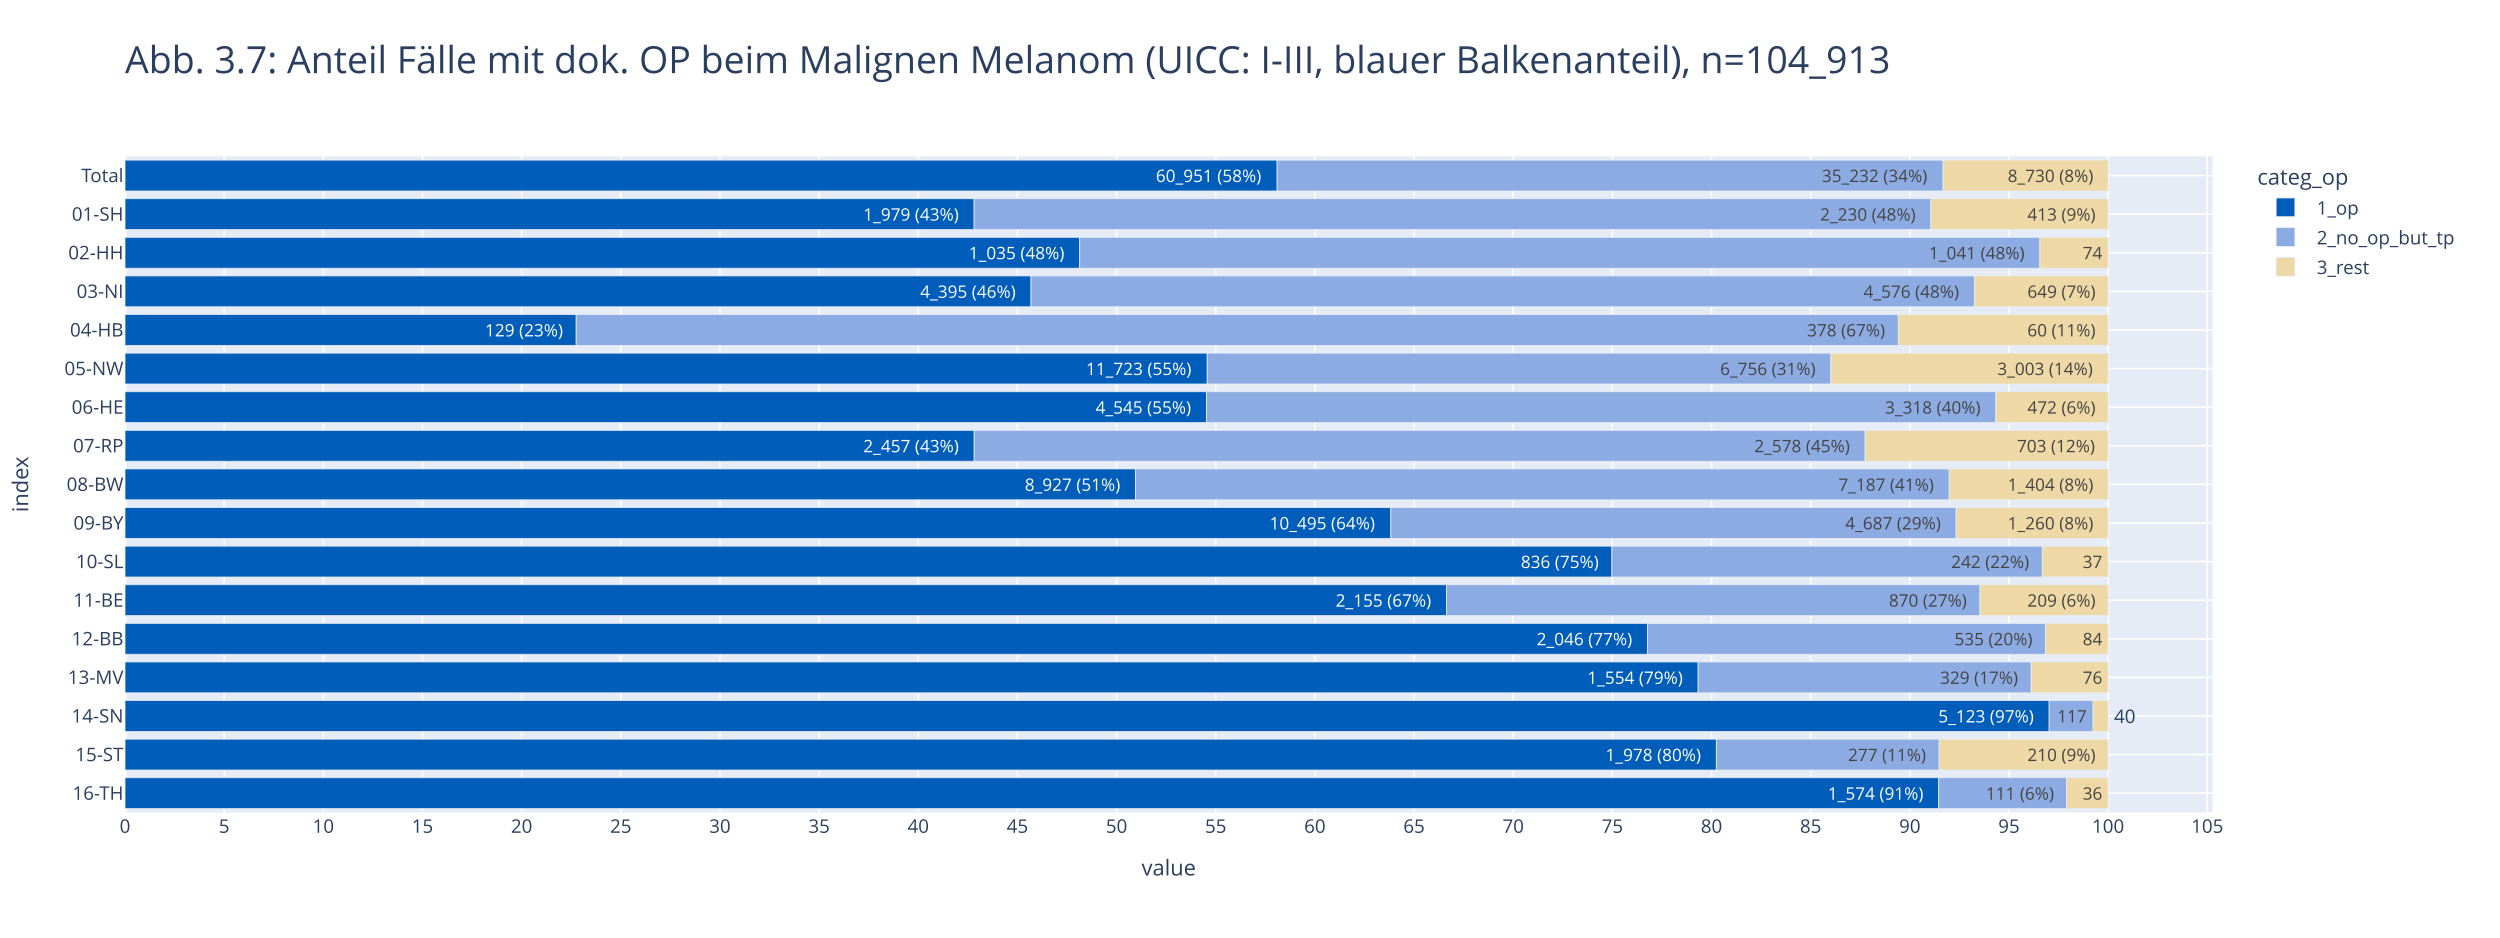
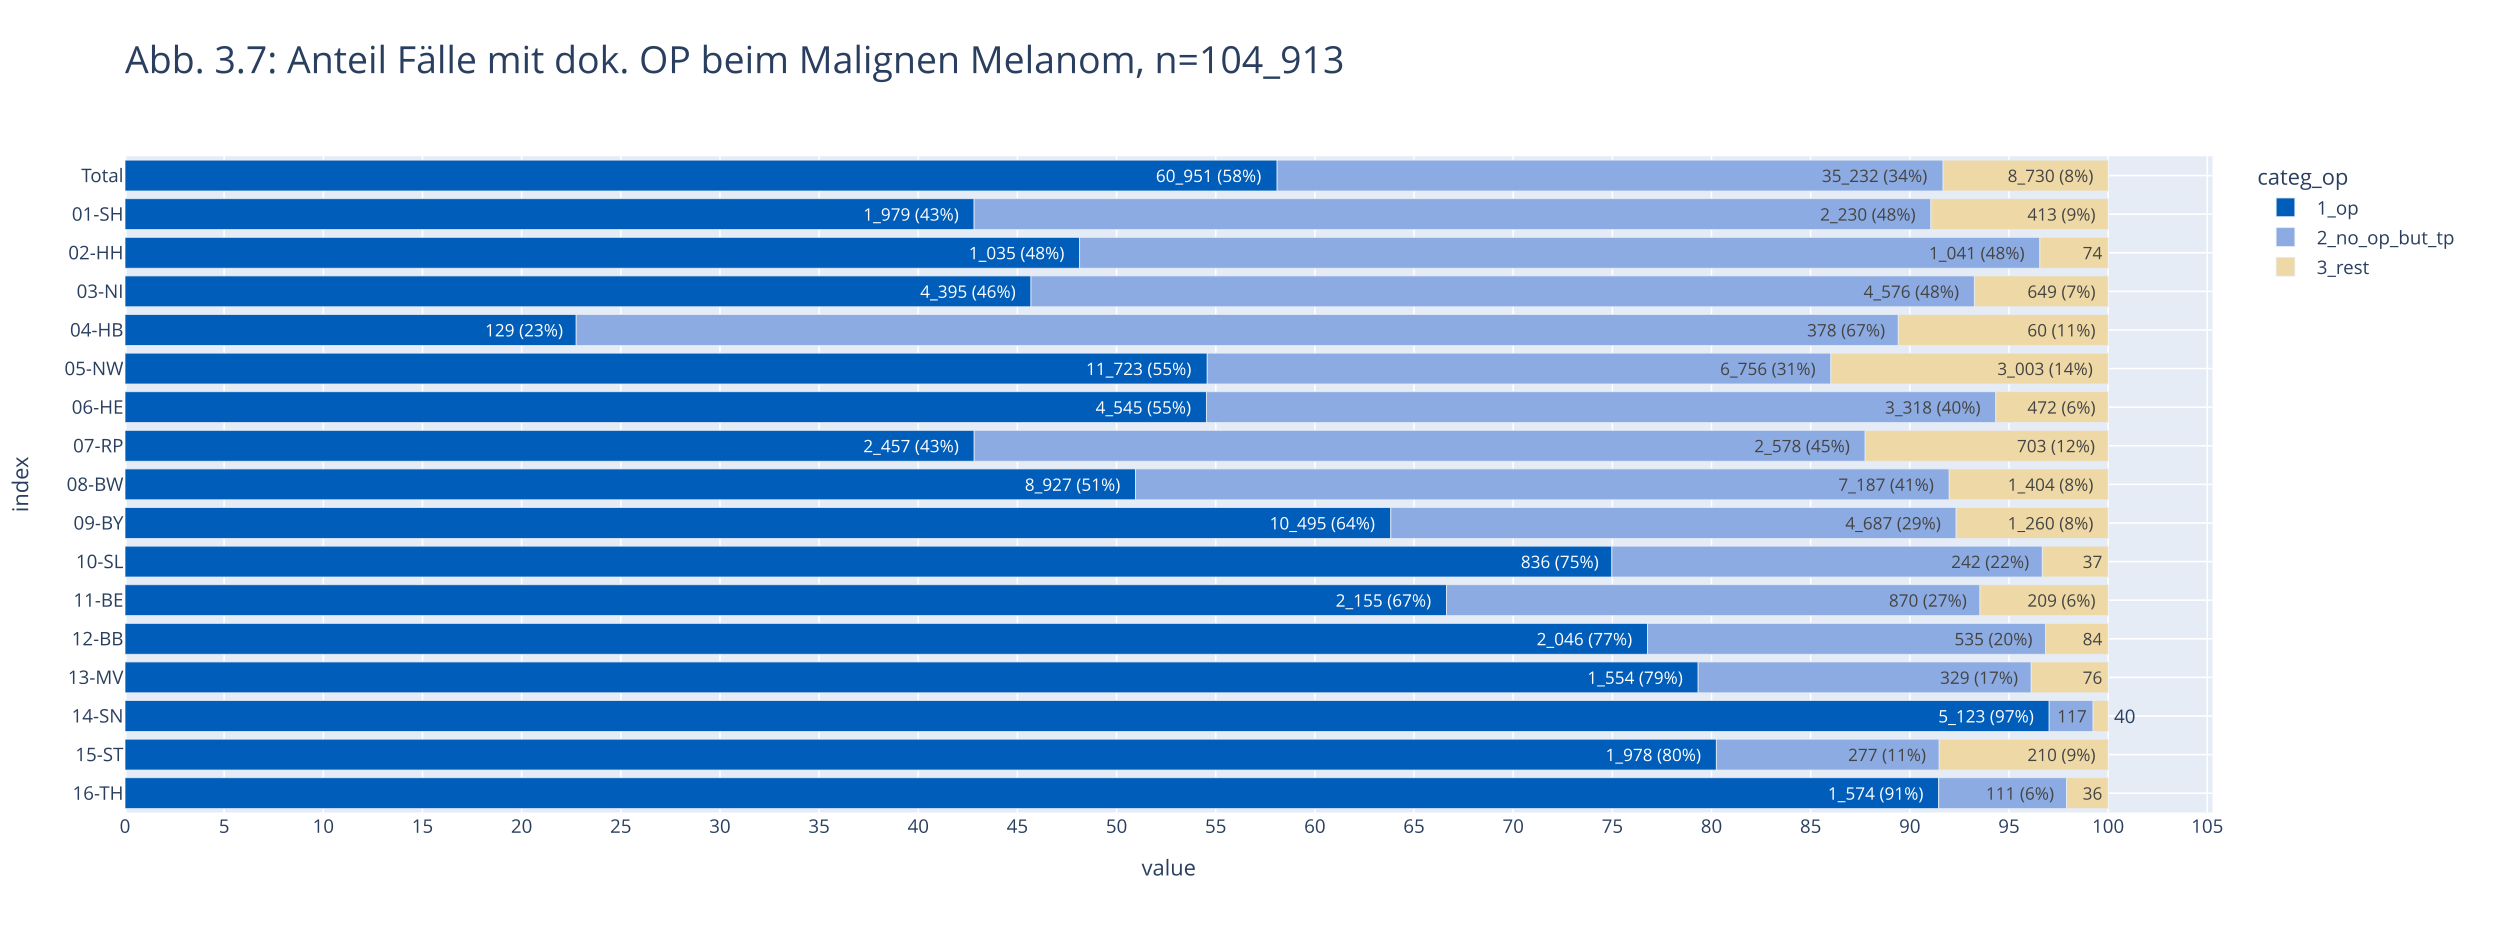
<svg xmlns="http://www.w3.org/2000/svg" class="main-svg" width="1600" height="600" style="" viewBox="0 0 1600 600">
  <rect x="0" y="0" width="1600" height="600" style="fill: rgb(255, 255, 255); fill-opacity: 1;" />
-   <defs id="defs-d71b7e">
+   <defs id="defs-9a032e">
    <g class="clips">
-       <clipPath id="clipd71b7exyplot" class="plotclip">
+       <clipPath id="clip9a032exyplot" class="plotclip">
        <rect width="1336" height="420" />
      </clipPath>
-       <clipPath class="axesclip" id="clipd71b7ex">
+       <clipPath class="axesclip" id="clip9a032ex">
        <rect x="80" y="0" width="1336" height="600" />
      </clipPath>
-       <clipPath class="axesclip" id="clipd71b7ey">
+       <clipPath class="axesclip" id="clip9a032ey">
        <rect x="0" y="100" width="1600" height="420" />
      </clipPath>
-       <clipPath class="axesclip" id="clipd71b7exy">
+       <clipPath class="axesclip" id="clip9a032exy">
        <rect x="80" y="100" width="1336" height="420" />
      </clipPath>
    </g>
    <g class="gradients" />
    <g class="patterns" />
  </defs>
  <g class="bglayer">
    <rect class="bg" x="80" y="100" width="1336" height="420" style="fill: rgb(229, 236, 246); fill-opacity: 1; stroke-width: 0;" />
  </g>
  <g class="layer-below">
    <g class="imagelayer" />
    <g class="shapelayer" />
  </g>
  <g class="cartesianlayer">
    <g class="subplot xy">
      <g class="layer-subplot">
        <g class="shapelayer" />
        <g class="imagelayer" />
      </g>
      <g class="minor-gridlayer">
        <g class="x" />
        <g class="y" />
      </g>
      <g class="gridlayer">
        <g class="x">
          <path class="xgrid crisp" transform="translate(143.46,0)" d="M0,100v420" style="stroke: rgb(255, 255, 255); stroke-opacity: 1; stroke-width: 1px;" />
          <path class="xgrid crisp" transform="translate(206.92,0)" d="M0,100v420" style="stroke: rgb(255, 255, 255); stroke-opacity: 1; stroke-width: 1px;" />
          <path class="xgrid crisp" transform="translate(270.38,0)" d="M0,100v420" style="stroke: rgb(255, 255, 255); stroke-opacity: 1; stroke-width: 1px;" />
          <path class="xgrid crisp" transform="translate(333.84,0)" d="M0,100v420" style="stroke: rgb(255, 255, 255); stroke-opacity: 1; stroke-width: 1px;" />
          <path class="xgrid crisp" transform="translate(397.3,0)" d="M0,100v420" style="stroke: rgb(255, 255, 255); stroke-opacity: 1; stroke-width: 1px;" />
          <path class="xgrid crisp" transform="translate(460.76,0)" d="M0,100v420" style="stroke: rgb(255, 255, 255); stroke-opacity: 1; stroke-width: 1px;" />
          <path class="xgrid crisp" transform="translate(524.22,0)" d="M0,100v420" style="stroke: rgb(255, 255, 255); stroke-opacity: 1; stroke-width: 1px;" />
          <path class="xgrid crisp" transform="translate(587.68,0)" d="M0,100v420" style="stroke: rgb(255, 255, 255); stroke-opacity: 1; stroke-width: 1px;" />
          <path class="xgrid crisp" transform="translate(651.14,0)" d="M0,100v420" style="stroke: rgb(255, 255, 255); stroke-opacity: 1; stroke-width: 1px;" />
          <path class="xgrid crisp" transform="translate(714.6,0)" d="M0,100v420" style="stroke: rgb(255, 255, 255); stroke-opacity: 1; stroke-width: 1px;" />
          <path class="xgrid crisp" transform="translate(778.06,0)" d="M0,100v420" style="stroke: rgb(255, 255, 255); stroke-opacity: 1; stroke-width: 1px;" />
          <path class="xgrid crisp" transform="translate(841.52,0)" d="M0,100v420" style="stroke: rgb(255, 255, 255); stroke-opacity: 1; stroke-width: 1px;" />
          <path class="xgrid crisp" transform="translate(904.98,0)" d="M0,100v420" style="stroke: rgb(255, 255, 255); stroke-opacity: 1; stroke-width: 1px;" />
          <path class="xgrid crisp" transform="translate(968.44,0)" d="M0,100v420" style="stroke: rgb(255, 255, 255); stroke-opacity: 1; stroke-width: 1px;" />
          <path class="xgrid crisp" transform="translate(1031.9,0)" d="M0,100v420" style="stroke: rgb(255, 255, 255); stroke-opacity: 1; stroke-width: 1px;" />
          <path class="xgrid crisp" transform="translate(1095.36,0)" d="M0,100v420" style="stroke: rgb(255, 255, 255); stroke-opacity: 1; stroke-width: 1px;" />
          <path class="xgrid crisp" transform="translate(1158.82,0)" d="M0,100v420" style="stroke: rgb(255, 255, 255); stroke-opacity: 1; stroke-width: 1px;" />
          <path class="xgrid crisp" transform="translate(1222.28,0)" d="M0,100v420" style="stroke: rgb(255, 255, 255); stroke-opacity: 1; stroke-width: 1px;" />
          <path class="xgrid crisp" transform="translate(1285.74,0)" d="M0,100v420" style="stroke: rgb(255, 255, 255); stroke-opacity: 1; stroke-width: 1px;" />
          <path class="xgrid crisp" transform="translate(1349.2,0)" d="M0,100v420" style="stroke: rgb(255, 255, 255); stroke-opacity: 1; stroke-width: 1px;" />
          <path class="xgrid crisp" transform="translate(1412.66,0)" d="M0,100v420" style="stroke: rgb(255, 255, 255); stroke-opacity: 1; stroke-width: 1px;" />
        </g>
        <g class="y">
          <path class="ygrid crisp" transform="translate(0,507.65)" d="M80,0h1336" style="stroke: rgb(255, 255, 255); stroke-opacity: 1; stroke-width: 1px;" />
          <path class="ygrid crisp" transform="translate(0,482.94)" d="M80,0h1336" style="stroke: rgb(255, 255, 255); stroke-opacity: 1; stroke-width: 1px;" />
          <path class="ygrid crisp" transform="translate(0,458.24)" d="M80,0h1336" style="stroke: rgb(255, 255, 255); stroke-opacity: 1; stroke-width: 1px;" />
          <path class="ygrid crisp" transform="translate(0,433.53)" d="M80,0h1336" style="stroke: rgb(255, 255, 255); stroke-opacity: 1; stroke-width: 1px;" />
          <path class="ygrid crisp" transform="translate(0,408.82)" d="M80,0h1336" style="stroke: rgb(255, 255, 255); stroke-opacity: 1; stroke-width: 1px;" />
          <path class="ygrid crisp" transform="translate(0,384.12)" d="M80,0h1336" style="stroke: rgb(255, 255, 255); stroke-opacity: 1; stroke-width: 1px;" />
          <path class="ygrid crisp" transform="translate(0,359.41)" d="M80,0h1336" style="stroke: rgb(255, 255, 255); stroke-opacity: 1; stroke-width: 1px;" />
          <path class="ygrid crisp" transform="translate(0,334.71)" d="M80,0h1336" style="stroke: rgb(255, 255, 255); stroke-opacity: 1; stroke-width: 1px;" />
          <path class="ygrid crisp" transform="translate(0,310)" d="M80,0h1336" style="stroke: rgb(255, 255, 255); stroke-opacity: 1; stroke-width: 1px;" />
          <path class="ygrid crisp" transform="translate(0,285.29)" d="M80,0h1336" style="stroke: rgb(255, 255, 255); stroke-opacity: 1; stroke-width: 1px;" />
          <path class="ygrid crisp" transform="translate(0,260.59)" d="M80,0h1336" style="stroke: rgb(255, 255, 255); stroke-opacity: 1; stroke-width: 1px;" />
          <path class="ygrid crisp" transform="translate(0,235.88)" d="M80,0h1336" style="stroke: rgb(255, 255, 255); stroke-opacity: 1; stroke-width: 1px;" />
          <path class="ygrid crisp" transform="translate(0,211.18)" d="M80,0h1336" style="stroke: rgb(255, 255, 255); stroke-opacity: 1; stroke-width: 1px;" />
          <path class="ygrid crisp" transform="translate(0,186.47)" d="M80,0h1336" style="stroke: rgb(255, 255, 255); stroke-opacity: 1; stroke-width: 1px;" />
          <path class="ygrid crisp" transform="translate(0,161.76)" d="M80,0h1336" style="stroke: rgb(255, 255, 255); stroke-opacity: 1; stroke-width: 1px;" />
          <path class="ygrid crisp" transform="translate(0,137.06)" d="M80,0h1336" style="stroke: rgb(255, 255, 255); stroke-opacity: 1; stroke-width: 1px;" />
          <path class="ygrid crisp" transform="translate(0,112.35)" d="M80,0h1336" style="stroke: rgb(255, 255, 255); stroke-opacity: 1; stroke-width: 1px;" />
        </g>
      </g>
      <g class="zerolinelayer">
        <path class="xzl zl crisp" transform="translate(80,0)" d="M0,100v420" style="stroke: rgb(255, 255, 255); stroke-opacity: 1; stroke-width: 2px;" />
      </g>
      <g class="layer-between">
        <g class="shapelayer" />
        <g class="imagelayer" />
      </g>
      <path class="xlines-below" />
      <path class="ylines-below" />
      <g class="overlines-below" />
      <g class="xaxislayer-below" />
      <g class="yaxislayer-below" />
      <g class="overaxes-below" />
      <g class="overplot">
-         <g class="xy" transform="translate(80,100)" clip-path="url(#clipd71b7exyplot)">
+         <g class="xy" transform="translate(80,100)" clip-path="url(#clip9a032exyplot)">
          <g class="barlayer mlayer">
            <g class="trace bars" style="opacity: 1;">
              <g class="points">
                <g class="point">
                  <path d="M0,22.24V2.47H737.36V22.24Z" style="vector-effect: none; opacity: 1; stroke-width: 0.5px; fill: rgb(0, 93, 185); fill-opacity: 1; stroke: rgb(229, 236, 246); stroke-opacity: 1;" />
                  <text class="bartext bartext-inside" text-anchor="middle" data-notex="1" x="0" y="0" style="font-family: 'Open Sans', verdana, arial, sans-serif; font-size: 12px; fill: rgb(255, 255, 255); fill-opacity: 1; white-space: pre;" transform="translate(693.4803,16.486)scale(0.918)">60_951 (58%)</text>
                </g>
                <g class="point">
                  <path d="M0,46.94V27.18H543.43V46.94Z" style="vector-effect: none; opacity: 1; stroke-width: 0.5px; fill: rgb(0, 93, 185); fill-opacity: 1; stroke: rgb(229, 236, 246); stroke-opacity: 1;" />
                  <text class="bartext bartext-inside" text-anchor="middle" data-notex="1" x="0" y="0" style="font-family: 'Open Sans', verdana, arial, sans-serif; font-size: 12px; fill: rgb(255, 255, 255); fill-opacity: 1; white-space: pre;" transform="translate(503.0773,41.188)scale(0.9173333)">1_979 (43%)</text>
                </g>
                <g class="point">
                  <path d="M0,71.65V51.88H610.99V71.65Z" style="vector-effect: none; opacity: 1; stroke-width: 0.5px; fill: rgb(0, 93, 185); fill-opacity: 1; stroke: rgb(229, 236, 246); stroke-opacity: 1;" />
                  <text class="bartext bartext-inside" text-anchor="middle" data-notex="1" x="0" y="0" style="font-family: 'Open Sans', verdana, arial, sans-serif; font-size: 12px; fill: rgb(255, 255, 255); fill-opacity: 1; white-space: pre;" transform="translate(570.6102,65.896)scale(0.918)">1_035 (48%)</text>
                </g>
                <g class="point">
                  <path d="M0,96.35V76.59H579.85V96.35Z" style="vector-effect: none; opacity: 1; stroke-width: 0.5px; fill: rgb(0, 93, 185); fill-opacity: 1; stroke: rgb(229, 236, 246); stroke-opacity: 1;" />
                  <text class="bartext bartext-inside" text-anchor="middle" data-notex="1" x="0" y="0" style="font-family: 'Open Sans', verdana, arial, sans-serif; font-size: 12px; fill: rgb(255, 255, 255); fill-opacity: 1; white-space: pre;" transform="translate(539.4973,90.598)scale(0.9173333)">4_395 (46%)</text>
                </g>
                <g class="point">
                  <path d="M0,121.06V101.29H288.76V121.06Z" style="vector-effect: none; opacity: 1; stroke-width: 0.5px; fill: rgb(0, 93, 185); fill-opacity: 1; stroke: rgb(229, 236, 246); stroke-opacity: 1;" />
                  <text class="bartext bartext-inside" text-anchor="middle" data-notex="1" x="0" y="0" style="font-family: 'Open Sans', verdana, arial, sans-serif; font-size: 12px; fill: rgb(255, 255, 255); fill-opacity: 1; white-space: pre;" transform="translate(255.3799,115.306)scale(0.918)">129 (23%)</text>
                </g>
                <g class="point">
                  <path d="M0,145.76V126H692.62V145.76Z" style="vector-effect: none; opacity: 1; stroke-width: 0.5px; fill: rgb(0, 93, 185); fill-opacity: 1; stroke: rgb(229, 236, 246); stroke-opacity: 1;" />
                  <text class="bartext bartext-inside" text-anchor="middle" data-notex="1" x="0" y="0" style="font-family: 'Open Sans', verdana, arial, sans-serif; font-size: 12px; fill: rgb(255, 255, 255); fill-opacity: 1; white-space: pre;" transform="translate(648.77,140.008)scale(0.9173333)">11_723 (55%)</text>
                </g>
                <g class="point">
                  <path d="M0,170.47V150.71H692.08V170.47Z" style="vector-effect: none; opacity: 1; stroke-width: 0.5px; fill: rgb(0, 93, 185); fill-opacity: 1; stroke: rgb(229, 236, 246); stroke-opacity: 1;" />
                  <text class="bartext bartext-inside" text-anchor="middle" data-notex="1" x="0" y="0" style="font-family: 'Open Sans', verdana, arial, sans-serif; font-size: 12px; fill: rgb(255, 255, 255); fill-opacity: 1; white-space: pre;" transform="translate(651.7273,164.718)scale(0.9173333)">4_545 (55%)</text>
                </g>
                <g class="point">
                  <path d="M0,195.18V175.41H543.47V195.18Z" style="vector-effect: none; opacity: 1; stroke-width: 0.5px; fill: rgb(0, 93, 185); fill-opacity: 1; stroke: rgb(229, 236, 246); stroke-opacity: 1;" />
                  <text class="bartext bartext-inside" text-anchor="middle" data-notex="1" x="0" y="0" style="font-family: 'Open Sans', verdana, arial, sans-serif; font-size: 12px; fill: rgb(255, 255, 255); fill-opacity: 1; white-space: pre;" transform="translate(503.0902,189.426)scale(0.918)">2_457 (43%)</text>
                </g>
                <g class="point">
                  <path d="M0,219.88V200.12H646.77V219.88Z" style="vector-effect: none; opacity: 1; stroke-width: 0.5px; fill: rgb(0, 93, 185); fill-opacity: 1; stroke: rgb(229, 236, 246); stroke-opacity: 1;" />
                  <text class="bartext bartext-inside" text-anchor="middle" data-notex="1" x="0" y="0" style="font-family: 'Open Sans', verdana, arial, sans-serif; font-size: 12px; fill: rgb(255, 255, 255); fill-opacity: 1; white-space: pre;" transform="translate(606.4173,214.128)scale(0.9173333)">8_927 (51%)</text>
                </g>
                <g class="point">
                  <path d="M0,244.59V224.82H810.14V244.59Z" style="vector-effect: none; opacity: 1; stroke-width: 0.5px; fill: rgb(0, 93, 185); fill-opacity: 1; stroke: rgb(229, 236, 246); stroke-opacity: 1;" />
                  <text class="bartext bartext-inside" text-anchor="middle" data-notex="1" x="0" y="0" style="font-family: 'Open Sans', verdana, arial, sans-serif; font-size: 12px; fill: rgb(255, 255, 255); fill-opacity: 1; white-space: pre;" transform="translate(766.2603,238.836)scale(0.918)">10_495 (64%)</text>
                </g>
                <g class="point">
                  <path d="M0,269.29V249.53H951.62V269.29Z" style="vector-effect: none; opacity: 1; stroke-width: 0.5px; fill: rgb(0, 93, 185); fill-opacity: 1; stroke: rgb(229, 236, 246); stroke-opacity: 1;" />
                  <text class="bartext bartext-inside" text-anchor="middle" data-notex="1" x="0" y="0" style="font-family: 'Open Sans', verdana, arial, sans-serif; font-size: 12px; fill: rgb(255, 255, 255); fill-opacity: 1; white-space: pre;" transform="translate(918.262,263.538)scale(0.9173333)">836 (75%)</text>
                </g>
                <g class="point">
                  <path d="M0,294V274.24H845.74V294Z" style="vector-effect: none; opacity: 1; stroke-width: 0.5px; fill: rgb(0, 93, 185); fill-opacity: 1; stroke: rgb(229, 236, 246); stroke-opacity: 1;" />
                  <text class="bartext bartext-inside" text-anchor="middle" data-notex="1" x="0" y="0" style="font-family: 'Open Sans', verdana, arial, sans-serif; font-size: 12px; fill: rgb(255, 255, 255); fill-opacity: 1; white-space: pre;" transform="translate(805.3873,288.248)scale(0.9173333)">2_155 (67%)</text>
                </g>
                <g class="point">
                  <path d="M0,318.71V298.94H974.4V318.71Z" style="vector-effect: none; opacity: 1; stroke-width: 0.5px; fill: rgb(0, 93, 185); fill-opacity: 1; stroke: rgb(229, 236, 246); stroke-opacity: 1;" />
                  <text class="bartext bartext-inside" text-anchor="middle" data-notex="1" x="0" y="0" style="font-family: 'Open Sans', verdana, arial, sans-serif; font-size: 12px; fill: rgb(255, 255, 255); fill-opacity: 1; white-space: pre;" transform="translate(934.0202,312.956)scale(0.918)">2_046 (77%)</text>
                </g>
                <g class="point">
                  <path d="M0,343.41V323.65H1006.81V343.41Z" style="vector-effect: none; opacity: 1; stroke-width: 0.5px; fill: rgb(0, 93, 185); fill-opacity: 1; stroke: rgb(229, 236, 246); stroke-opacity: 1;" />
                  <text class="bartext bartext-inside" text-anchor="middle" data-notex="1" x="0" y="0" style="font-family: 'Open Sans', verdana, arial, sans-serif; font-size: 12px; fill: rgb(255, 255, 255); fill-opacity: 1; white-space: pre;" transform="translate(966.4573,337.658)scale(0.9173333)">1_554 (79%)</text>
                </g>
                <g class="point">
                  <path d="M0,368.12V348.35H1231.46V368.12Z" style="vector-effect: none; opacity: 1; stroke-width: 0.5px; fill: rgb(0, 93, 185); fill-opacity: 1; stroke: rgb(229, 236, 246); stroke-opacity: 1;" />
                  <text class="bartext bartext-inside" text-anchor="middle" data-notex="1" x="0" y="0" style="font-family: 'Open Sans', verdana, arial, sans-serif; font-size: 12px; fill: rgb(255, 255, 255); fill-opacity: 1; white-space: pre;" transform="translate(1191.08,362.366)scale(0.918)">5_123 (97%)</text>
                </g>
                <g class="point">
                  <path d="M0,392.82V373.06H1018.45V392.82Z" style="vector-effect: none; opacity: 1; stroke-width: 0.5px; fill: rgb(0, 93, 185); fill-opacity: 1; stroke: rgb(229, 236, 246); stroke-opacity: 1;" />
                  <text class="bartext bartext-inside" text-anchor="middle" data-notex="1" x="0" y="0" style="font-family: 'Open Sans', verdana, arial, sans-serif; font-size: 12px; fill: rgb(255, 255, 255); fill-opacity: 1; white-space: pre;" transform="translate(978.0973,387.068)scale(0.9173333)">1_978 (80%)</text>
                </g>
                <g class="point">
                  <path d="M0,417.53V397.76H1160.79V417.53Z" style="vector-effect: none; opacity: 1; stroke-width: 0.5px; fill: rgb(0, 93, 185); fill-opacity: 1; stroke: rgb(229, 236, 246); stroke-opacity: 1;" />
                  <text class="bartext bartext-inside" text-anchor="middle" data-notex="1" x="0" y="0" style="font-family: 'Open Sans', verdana, arial, sans-serif; font-size: 12px; fill: rgb(255, 255, 255); fill-opacity: 1; white-space: pre;" transform="translate(1120.41,411.776)scale(0.918)">1_574 (91%)</text>
                </g>
              </g>
            </g>
            <g class="trace bars" style="opacity: 1;">
              <g class="points">
                <g class="point">
                  <path d="M737.36,22.24V2.47H1163.59V22.24Z" style="vector-effect: none; opacity: 1; stroke-width: 0.5px; fill: rgb(140, 171, 226); fill-opacity: 1; stroke: rgb(229, 236, 246); stroke-opacity: 1;" />
                  <text class="bartext bartext-inside" text-anchor="middle" data-notex="1" x="0" y="0" style="font-family: 'Open Sans', verdana, arial, sans-serif; font-size: 12px; fill: rgb(68, 68, 68); fill-opacity: 1; white-space: pre;" transform="translate(1119.71,16.486)scale(0.918)">35_232 (34%)</text>
                </g>
                <g class="point">
                  <path d="M543.43,46.94V27.18H1155.79V46.94Z" style="vector-effect: none; opacity: 1; stroke-width: 0.5px; fill: rgb(140, 171, 226); fill-opacity: 1; stroke: rgb(229, 236, 246); stroke-opacity: 1;" />
                  <text class="bartext bartext-inside" text-anchor="middle" data-notex="1" x="0" y="0" style="font-family: 'Open Sans', verdana, arial, sans-serif; font-size: 12px; fill: rgb(68, 68, 68); fill-opacity: 1; white-space: pre;" transform="translate(1115.437,41.188)scale(0.9173333)">2_230 (48%)</text>
                </g>
                <g class="point">
                  <path d="M610.99,71.65V51.88H1225.52V71.65Z" style="vector-effect: none; opacity: 1; stroke-width: 0.5px; fill: rgb(140, 171, 226); fill-opacity: 1; stroke: rgb(229, 236, 246); stroke-opacity: 1;" />
                  <text class="bartext bartext-inside" text-anchor="middle" data-notex="1" x="0" y="0" style="font-family: 'Open Sans', verdana, arial, sans-serif; font-size: 12px; fill: rgb(68, 68, 68); fill-opacity: 1; white-space: pre;" transform="translate(1185.14,65.896)scale(0.918)">1_041 (48%)</text>
                </g>
                <g class="point">
                  <path d="M579.85,96.35V76.59H1183.58V96.35Z" style="vector-effect: none; opacity: 1; stroke-width: 0.5px; fill: rgb(140, 171, 226); fill-opacity: 1; stroke: rgb(229, 236, 246); stroke-opacity: 1;" />
                  <text class="bartext bartext-inside" text-anchor="middle" data-notex="1" x="0" y="0" style="font-family: 'Open Sans', verdana, arial, sans-serif; font-size: 12px; fill: rgb(68, 68, 68); fill-opacity: 1; white-space: pre;" transform="translate(1143.227,90.598)scale(0.9173333)">4_576 (48%)</text>
                </g>
                <g class="point">
                  <path d="M288.76,121.06V101.29H1134.89V121.06Z" style="vector-effect: none; opacity: 1; stroke-width: 0.5px; fill: rgb(140, 171, 226); fill-opacity: 1; stroke: rgb(229, 236, 246); stroke-opacity: 1;" />
                  <text class="bartext bartext-inside" text-anchor="middle" data-notex="1" x="0" y="0" style="font-family: 'Open Sans', verdana, arial, sans-serif; font-size: 12px; fill: rgb(68, 68, 68); fill-opacity: 1; white-space: pre;" transform="translate(1101.51,115.306)scale(0.918)">378 (67%)</text>
                </g>
                <g class="point">
                  <path d="M692.62,145.76V126H1091.78V145.76Z" style="vector-effect: none; opacity: 1; stroke-width: 0.5px; fill: rgb(140, 171, 226); fill-opacity: 1; stroke: rgb(229, 236, 246); stroke-opacity: 1;" />
                  <text class="bartext bartext-inside" text-anchor="middle" data-notex="1" x="0" y="0" style="font-family: 'Open Sans', verdana, arial, sans-serif; font-size: 12px; fill: rgb(68, 68, 68); fill-opacity: 1; white-space: pre;" transform="translate(1051.427,140.008)scale(0.9173333)">6_756 (31%)</text>
                </g>
                <g class="point">
                  <path d="M692.08,170.47V150.71H1197.33V170.47Z" style="vector-effect: none; opacity: 1; stroke-width: 0.5px; fill: rgb(140, 171, 226); fill-opacity: 1; stroke: rgb(229, 236, 246); stroke-opacity: 1;" />
                  <text class="bartext bartext-inside" text-anchor="middle" data-notex="1" x="0" y="0" style="font-family: 'Open Sans', verdana, arial, sans-serif; font-size: 12px; fill: rgb(68, 68, 68); fill-opacity: 1; white-space: pre;" transform="translate(1156.977,164.718)scale(0.9173333)">3_318 (40%)</text>
                </g>
                <g class="point">
                  <path d="M543.47,195.18V175.41H1113.7V195.18Z" style="vector-effect: none; opacity: 1; stroke-width: 0.5px; fill: rgb(140, 171, 226); fill-opacity: 1; stroke: rgb(229, 236, 246); stroke-opacity: 1;" />
                  <text class="bartext bartext-inside" text-anchor="middle" data-notex="1" x="0" y="0" style="font-family: 'Open Sans', verdana, arial, sans-serif; font-size: 12px; fill: rgb(68, 68, 68); fill-opacity: 1; white-space: pre;" transform="translate(1073.32,189.426)scale(0.918)">2_578 (45%)</text>
                </g>
                <g class="point">
                  <path d="M646.77,219.88V200.12H1167.48V219.88Z" style="vector-effect: none; opacity: 1; stroke-width: 0.5px; fill: rgb(140, 171, 226); fill-opacity: 1; stroke: rgb(229, 236, 246); stroke-opacity: 1;" />
                  <text class="bartext bartext-inside" text-anchor="middle" data-notex="1" x="0" y="0" style="font-family: 'Open Sans', verdana, arial, sans-serif; font-size: 12px; fill: rgb(68, 68, 68); fill-opacity: 1; white-space: pre;" transform="translate(1127.127,214.128)scale(0.9173333)">7_187 (41%)</text>
                </g>
                <g class="point">
                  <path d="M810.14,244.59V224.82H1171.94V244.59Z" style="vector-effect: none; opacity: 1; stroke-width: 0.5px; fill: rgb(140, 171, 226); fill-opacity: 1; stroke: rgb(229, 236, 246); stroke-opacity: 1;" />
                  <text class="bartext bartext-inside" text-anchor="middle" data-notex="1" x="0" y="0" style="font-family: 'Open Sans', verdana, arial, sans-serif; font-size: 12px; fill: rgb(68, 68, 68); fill-opacity: 1; white-space: pre;" transform="translate(1131.56,238.836)scale(0.918)">4_687 (29%)</text>
                </g>
                <g class="point">
                  <path d="M951.62,269.29V249.53H1227.08V269.29Z" style="vector-effect: none; opacity: 1; stroke-width: 0.5px; fill: rgb(140, 171, 226); fill-opacity: 1; stroke: rgb(229, 236, 246); stroke-opacity: 1;" />
                  <text class="bartext bartext-inside" text-anchor="middle" data-notex="1" x="0" y="0" style="font-family: 'Open Sans', verdana, arial, sans-serif; font-size: 12px; fill: rgb(68, 68, 68); fill-opacity: 1; white-space: pre;" transform="translate(1193.722,263.538)scale(0.9173333)">242 (22%)</text>
                </g>
                <g class="point">
                  <path d="M845.74,294V274.24H1187.18V294Z" style="vector-effect: none; opacity: 1; stroke-width: 0.5px; fill: rgb(140, 171, 226); fill-opacity: 1; stroke: rgb(229, 236, 246); stroke-opacity: 1;" />
                  <text class="bartext bartext-inside" text-anchor="middle" data-notex="1" x="0" y="0" style="font-family: 'Open Sans', verdana, arial, sans-serif; font-size: 12px; fill: rgb(68, 68, 68); fill-opacity: 1; white-space: pre;" transform="translate(1153.822,288.248)scale(0.9173333)">870 (27%)</text>
                </g>
                <g class="point">
                  <path d="M974.4,318.71V298.94H1229.2V318.71Z" style="vector-effect: none; opacity: 1; stroke-width: 0.5px; fill: rgb(140, 171, 226); fill-opacity: 1; stroke: rgb(229, 236, 246); stroke-opacity: 1;" />
                  <text class="bartext bartext-inside" text-anchor="middle" data-notex="1" x="0" y="0" style="font-family: 'Open Sans', verdana, arial, sans-serif; font-size: 12px; fill: rgb(68, 68, 68); fill-opacity: 1; white-space: pre;" transform="translate(1195.82,312.956)scale(0.918)">535 (20%)</text>
                </g>
                <g class="point">
                  <path d="M1006.81,343.41V323.65H1219.96V343.41Z" style="vector-effect: none; opacity: 1; stroke-width: 0.5px; fill: rgb(140, 171, 226); fill-opacity: 1; stroke: rgb(229, 236, 246); stroke-opacity: 1;" />
                  <text class="bartext bartext-inside" text-anchor="middle" data-notex="1" x="0" y="0" style="font-family: 'Open Sans', verdana, arial, sans-serif; font-size: 12px; fill: rgb(68, 68, 68); fill-opacity: 1; white-space: pre;" transform="translate(1186.602,337.658)scale(0.9173333)">329 (17%)</text>
                </g>
                <g class="point">
                  <path d="M1231.46,368.12V348.35H1259.58V368.12Z" style="vector-effect: none; opacity: 1; stroke-width: 0.5px; fill: rgb(140, 171, 226); fill-opacity: 1; stroke: rgb(229, 236, 246); stroke-opacity: 1;" />
                  <text class="bartext bartext-inside" text-anchor="middle" data-notex="1" x="0" y="0" style="font-family: 'Open Sans', verdana, arial, sans-serif; font-size: 12px; fill: rgb(68, 68, 68); fill-opacity: 1; white-space: pre;" transform="translate(1246.073,362.366)scale(0.918)">117</text>
                </g>
                <g class="point">
                  <path d="M1018.45,392.82V373.06H1161.07V392.82Z" style="vector-effect: none; opacity: 1; stroke-width: 0.5px; fill: rgb(140, 171, 226); fill-opacity: 1; stroke: rgb(229, 236, 246); stroke-opacity: 1;" />
                  <text class="bartext bartext-inside" text-anchor="middle" data-notex="1" x="0" y="0" style="font-family: 'Open Sans', verdana, arial, sans-serif; font-size: 12px; fill: rgb(68, 68, 68); fill-opacity: 1; white-space: pre;" transform="translate(1127.712,387.068)scale(0.9173333)">277 (11%)</text>
                </g>
                <g class="point">
                  <path d="M1160.79,417.53V397.76H1242.65V417.53Z" style="vector-effect: none; opacity: 1; stroke-width: 0.5px; fill: rgb(140, 171, 226); fill-opacity: 1; stroke: rgb(229, 236, 246); stroke-opacity: 1;" />
                  <text class="bartext bartext-inside" text-anchor="middle" data-notex="1" x="0" y="0" style="font-family: 'Open Sans', verdana, arial, sans-serif; font-size: 12px; fill: rgb(68, 68, 68); fill-opacity: 1; white-space: pre;" transform="translate(1212.777,411.776)scale(0.918)">111 (6%)</text>
                </g>
              </g>
            </g>
            <g class="trace bars" style="opacity: 1;">
              <g class="points">
                <g class="point">
                  <path d="M1163.59,22.24V2.47H1269.2V22.24Z" style="vector-effect: none; opacity: 1; stroke-width: 0.5px; fill: rgb(238, 216, 165); fill-opacity: 1; stroke: rgb(229, 236, 246); stroke-opacity: 1;" />
                  <text class="bartext bartext-inside" text-anchor="middle" data-notex="1" x="0" y="0" style="font-family: 'Open Sans', verdana, arial, sans-serif; font-size: 12px; fill: rgb(68, 68, 68); fill-opacity: 1; white-space: pre;" transform="translate(1232.32,16.486)scale(0.918)">8_730 (8%)</text>
                </g>
                <g class="point">
                  <path d="M1155.79,46.94V27.18H1269.2V46.94Z" style="vector-effect: none; opacity: 1; stroke-width: 0.5px; fill: rgb(238, 216, 165); fill-opacity: 1; stroke: rgb(229, 236, 246); stroke-opacity: 1;" />
                  <text class="bartext bartext-inside" text-anchor="middle" data-notex="1" x="0" y="0" style="font-family: 'Open Sans', verdana, arial, sans-serif; font-size: 12px; fill: rgb(68, 68, 68); fill-opacity: 1; white-space: pre;" transform="translate(1239.347,41.188)scale(0.9173333)">413 (9%)</text>
                </g>
                <g class="point">
                  <path d="M1225.52,71.65V51.88H1269.2V71.65Z" style="vector-effect: none; opacity: 1; stroke-width: 0.5px; fill: rgb(238, 216, 165); fill-opacity: 1; stroke: rgb(229, 236, 246); stroke-opacity: 1;" />
                  <text class="bartext bartext-inside" text-anchor="middle" data-notex="1" x="0" y="0" style="font-family: 'Open Sans', verdana, arial, sans-serif; font-size: 12px; fill: rgb(68, 68, 68); fill-opacity: 1; white-space: pre;" transform="translate(1259.193,65.896)scale(0.918)">74</text>
                </g>
                <g class="point">
                  <path d="M1183.58,96.35V76.59H1269.2V96.35Z" style="vector-effect: none; opacity: 1; stroke-width: 0.5px; fill: rgb(238, 216, 165); fill-opacity: 1; stroke: rgb(229, 236, 246); stroke-opacity: 1;" />
                  <text class="bartext bartext-inside" text-anchor="middle" data-notex="1" x="0" y="0" style="font-family: 'Open Sans', verdana, arial, sans-serif; font-size: 12px; fill: rgb(68, 68, 68); fill-opacity: 1; white-space: pre;" transform="translate(1239.347,90.598)scale(0.9173333)">649 (7%)</text>
                </g>
                <g class="point">
                  <path d="M1134.89,121.06V101.29H1269.2V121.06Z" style="vector-effect: none; opacity: 1; stroke-width: 0.5px; fill: rgb(238, 216, 165); fill-opacity: 1; stroke: rgb(229, 236, 246); stroke-opacity: 1;" />
                  <text class="bartext bartext-inside" text-anchor="middle" data-notex="1" x="0" y="0" style="font-family: 'Open Sans', verdana, arial, sans-serif; font-size: 12px; fill: rgb(68, 68, 68); fill-opacity: 1; white-space: pre;" transform="translate(1239.327,115.306)scale(0.918)">60 (11%)</text>
                </g>
                <g class="point">
                  <path d="M1091.78,145.76V126H1269.2V145.76Z" style="vector-effect: none; opacity: 1; stroke-width: 0.5px; fill: rgb(238, 216, 165); fill-opacity: 1; stroke: rgb(229, 236, 246); stroke-opacity: 1;" />
                  <text class="bartext bartext-inside" text-anchor="middle" data-notex="1" x="0" y="0" style="font-family: 'Open Sans', verdana, arial, sans-serif; font-size: 12px; fill: rgb(68, 68, 68); fill-opacity: 1; white-space: pre;" transform="translate(1228.847,140.008)scale(0.9173333)">3_003 (14%)</text>
                </g>
                <g class="point">
                  <path d="M1197.33,170.47V150.71H1269.2V170.47Z" style="vector-effect: none; opacity: 1; stroke-width: 0.5px; fill: rgb(238, 216, 165); fill-opacity: 1; stroke: rgb(229, 236, 246); stroke-opacity: 1;" />
                  <text class="bartext bartext-inside" text-anchor="middle" data-notex="1" x="0" y="0" style="font-family: 'Open Sans', verdana, arial, sans-serif; font-size: 12px; fill: rgb(68, 68, 68); fill-opacity: 1; white-space: pre;" transform="translate(1239.347,164.718)scale(0.9173333)">472 (6%)</text>
                </g>
                <g class="point">
                  <path d="M1113.7,195.18V175.41H1269.2V195.18Z" style="vector-effect: none; opacity: 1; stroke-width: 0.5px; fill: rgb(238, 216, 165); fill-opacity: 1; stroke: rgb(229, 236, 246); stroke-opacity: 1;" />
                  <text class="bartext bartext-inside" text-anchor="middle" data-notex="1" x="0" y="0" style="font-family: 'Open Sans', verdana, arial, sans-serif; font-size: 12px; fill: rgb(68, 68, 68); fill-opacity: 1; white-space: pre;" transform="translate(1235.82,189.426)scale(0.918)">703 (12%)</text>
                </g>
                <g class="point">
                  <path d="M1167.48,219.88V200.12H1269.2V219.88Z" style="vector-effect: none; opacity: 1; stroke-width: 0.5px; fill: rgb(238, 216, 165); fill-opacity: 1; stroke: rgb(229, 236, 246); stroke-opacity: 1;" />
                  <text class="bartext bartext-inside" text-anchor="middle" data-notex="1" x="0" y="0" style="font-family: 'Open Sans', verdana, arial, sans-serif; font-size: 12px; fill: rgb(68, 68, 68); fill-opacity: 1; white-space: pre;" transform="translate(1232.345,214.128)scale(0.9173333)">1_404 (8%)</text>
                </g>
                <g class="point">
                  <path d="M1171.94,244.59V224.82H1269.2V244.59Z" style="vector-effect: none; opacity: 1; stroke-width: 0.5px; fill: rgb(238, 216, 165); fill-opacity: 1; stroke: rgb(229, 236, 246); stroke-opacity: 1;" />
                  <text class="bartext bartext-inside" text-anchor="middle" data-notex="1" x="0" y="0" style="font-family: 'Open Sans', verdana, arial, sans-serif; font-size: 12px; fill: rgb(68, 68, 68); fill-opacity: 1; white-space: pre;" transform="translate(1232.32,238.836)scale(0.918)">1_260 (8%)</text>
                </g>
                <g class="point">
                  <path d="M1227.08,269.29V249.53H1269.2V269.29Z" style="vector-effect: none; opacity: 1; stroke-width: 0.5px; fill: rgb(238, 216, 165); fill-opacity: 1; stroke: rgb(229, 236, 246); stroke-opacity: 1;" />
                  <text class="bartext bartext-inside" text-anchor="middle" data-notex="1" x="0" y="0" style="font-family: 'Open Sans', verdana, arial, sans-serif; font-size: 12px; fill: rgb(68, 68, 68); fill-opacity: 1; white-space: pre;" transform="translate(1259.198,263.538)scale(0.9173333)">37</text>
                </g>
                <g class="point">
                  <path d="M1187.18,294V274.24H1269.2V294Z" style="vector-effect: none; opacity: 1; stroke-width: 0.5px; fill: rgb(238, 216, 165); fill-opacity: 1; stroke: rgb(229, 236, 246); stroke-opacity: 1;" />
                  <text class="bartext bartext-inside" text-anchor="middle" data-notex="1" x="0" y="0" style="font-family: 'Open Sans', verdana, arial, sans-serif; font-size: 12px; fill: rgb(68, 68, 68); fill-opacity: 1; white-space: pre;" transform="translate(1239.347,288.248)scale(0.9173333)">209 (6%)</text>
                </g>
                <g class="point">
                  <path d="M1229.2,318.71V298.94H1269.2V318.71Z" style="vector-effect: none; opacity: 1; stroke-width: 0.5px; fill: rgb(238, 216, 165); fill-opacity: 1; stroke: rgb(229, 236, 246); stroke-opacity: 1;" />
                  <text class="bartext bartext-inside" text-anchor="middle" data-notex="1" x="0" y="0" style="font-family: 'Open Sans', verdana, arial, sans-serif; font-size: 12px; fill: rgb(68, 68, 68); fill-opacity: 1; white-space: pre;" transform="translate(1259.193,312.956)scale(0.918)">84</text>
                </g>
                <g class="point">
                  <path d="M1219.96,343.41V323.65H1269.2V343.41Z" style="vector-effect: none; opacity: 1; stroke-width: 0.5px; fill: rgb(238, 216, 165); fill-opacity: 1; stroke: rgb(229, 236, 246); stroke-opacity: 1;" />
                  <text class="bartext bartext-inside" text-anchor="middle" data-notex="1" x="0" y="0" style="font-family: 'Open Sans', verdana, arial, sans-serif; font-size: 12px; fill: rgb(68, 68, 68); fill-opacity: 1; white-space: pre;" transform="translate(1259.198,337.658)scale(0.9173333)">76</text>
                </g>
                <g class="point">
                  <path d="M1259.58,368.12V348.35H1269.2V368.12Z" style="vector-effect: none; opacity: 1; stroke-width: 0.5px; fill: rgb(238, 216, 165); fill-opacity: 1; stroke: rgb(229, 236, 246); stroke-opacity: 1;" />
                  <text class="bartext bartext-outside" text-anchor="middle" data-notex="1" x="0" y="0" style="font-family: 'Open Sans', verdana, arial, sans-serif; font-size: 12px; fill: rgb(42, 63, 95); fill-opacity: 1; white-space: pre;" transform="translate(1279.833,362.735)">40</text>
                </g>
                <g class="point">
                  <path d="M1161.07,392.82V373.06H1269.2V392.82Z" style="vector-effect: none; opacity: 1; stroke-width: 0.5px; fill: rgb(238, 216, 165); fill-opacity: 1; stroke: rgb(229, 236, 246); stroke-opacity: 1;" />
                  <text class="bartext bartext-inside" text-anchor="middle" data-notex="1" x="0" y="0" style="font-family: 'Open Sans', verdana, arial, sans-serif; font-size: 12px; fill: rgb(68, 68, 68); fill-opacity: 1; white-space: pre;" transform="translate(1239.347,387.068)scale(0.9173333)">210 (9%)</text>
                </g>
                <g class="point">
                  <path d="M1242.65,417.53V397.76H1269.2V417.53Z" style="vector-effect: none; opacity: 1; stroke-width: 0.5px; fill: rgb(238, 216, 165); fill-opacity: 1; stroke: rgb(229, 236, 246); stroke-opacity: 1;" />
                  <text class="bartext bartext-inside" text-anchor="middle" data-notex="1" x="0" y="0" style="font-family: 'Open Sans', verdana, arial, sans-serif; font-size: 12px; fill: rgb(68, 68, 68); fill-opacity: 1; white-space: pre;" transform="translate(1259.193,411.776)scale(0.918)">36</text>
                </g>
              </g>
            </g>
          </g>
        </g>
      </g>
      <g class="zerolinelayer-above" />
      <path class="xlines-above crisp" d="M0,0" style="fill: none;" />
      <path class="ylines-above crisp" d="M0,0" style="fill: none;" />
      <g class="overlines-above" />
      <g class="xaxislayer-above">
        <g class="xtick">
          <text text-anchor="middle" x="0" y="533" transform="translate(80,0)" style="font-family: 'Open Sans', verdana, arial, sans-serif; font-size: 12px; fill: rgb(42, 63, 95); fill-opacity: 1; white-space: pre;">0</text>
        </g>
        <g class="xtick">
          <text text-anchor="middle" x="0" y="533" style="font-family: 'Open Sans', verdana, arial, sans-serif; font-size: 12px; fill: rgb(42, 63, 95); fill-opacity: 1; white-space: pre;" transform="translate(143.46,0)">5</text>
        </g>
        <g class="xtick">
          <text text-anchor="middle" x="0" y="533" style="font-family: 'Open Sans', verdana, arial, sans-serif; font-size: 12px; fill: rgb(42, 63, 95); fill-opacity: 1; white-space: pre;" transform="translate(206.92,0)">10</text>
        </g>
        <g class="xtick">
          <text text-anchor="middle" x="0" y="533" style="font-family: 'Open Sans', verdana, arial, sans-serif; font-size: 12px; fill: rgb(42, 63, 95); fill-opacity: 1; white-space: pre;" transform="translate(270.38,0)">15</text>
        </g>
        <g class="xtick">
          <text text-anchor="middle" x="0" y="533" style="font-family: 'Open Sans', verdana, arial, sans-serif; font-size: 12px; fill: rgb(42, 63, 95); fill-opacity: 1; white-space: pre;" transform="translate(333.84,0)">20</text>
        </g>
        <g class="xtick">
          <text text-anchor="middle" x="0" y="533" style="font-family: 'Open Sans', verdana, arial, sans-serif; font-size: 12px; fill: rgb(42, 63, 95); fill-opacity: 1; white-space: pre;" transform="translate(397.3,0)">25</text>
        </g>
        <g class="xtick">
          <text text-anchor="middle" x="0" y="533" style="font-family: 'Open Sans', verdana, arial, sans-serif; font-size: 12px; fill: rgb(42, 63, 95); fill-opacity: 1; white-space: pre;" transform="translate(460.76,0)">30</text>
        </g>
        <g class="xtick">
          <text text-anchor="middle" x="0" y="533" style="font-family: 'Open Sans', verdana, arial, sans-serif; font-size: 12px; fill: rgb(42, 63, 95); fill-opacity: 1; white-space: pre;" transform="translate(524.22,0)">35</text>
        </g>
        <g class="xtick">
          <text text-anchor="middle" x="0" y="533" style="font-family: 'Open Sans', verdana, arial, sans-serif; font-size: 12px; fill: rgb(42, 63, 95); fill-opacity: 1; white-space: pre;" transform="translate(587.68,0)">40</text>
        </g>
        <g class="xtick">
          <text text-anchor="middle" x="0" y="533" style="font-family: 'Open Sans', verdana, arial, sans-serif; font-size: 12px; fill: rgb(42, 63, 95); fill-opacity: 1; white-space: pre;" transform="translate(651.14,0)">45</text>
        </g>
        <g class="xtick">
          <text text-anchor="middle" x="0" y="533" style="font-family: 'Open Sans', verdana, arial, sans-serif; font-size: 12px; fill: rgb(42, 63, 95); fill-opacity: 1; white-space: pre;" transform="translate(714.6,0)">50</text>
        </g>
        <g class="xtick">
          <text text-anchor="middle" x="0" y="533" style="font-family: 'Open Sans', verdana, arial, sans-serif; font-size: 12px; fill: rgb(42, 63, 95); fill-opacity: 1; white-space: pre;" transform="translate(778.06,0)">55</text>
        </g>
        <g class="xtick">
          <text text-anchor="middle" x="0" y="533" style="font-family: 'Open Sans', verdana, arial, sans-serif; font-size: 12px; fill: rgb(42, 63, 95); fill-opacity: 1; white-space: pre;" transform="translate(841.52,0)">60</text>
        </g>
        <g class="xtick">
          <text text-anchor="middle" x="0" y="533" style="font-family: 'Open Sans', verdana, arial, sans-serif; font-size: 12px; fill: rgb(42, 63, 95); fill-opacity: 1; white-space: pre;" transform="translate(904.98,0)">65</text>
        </g>
        <g class="xtick">
          <text text-anchor="middle" x="0" y="533" style="font-family: 'Open Sans', verdana, arial, sans-serif; font-size: 12px; fill: rgb(42, 63, 95); fill-opacity: 1; white-space: pre;" transform="translate(968.44,0)">70</text>
        </g>
        <g class="xtick">
          <text text-anchor="middle" x="0" y="533" style="font-family: 'Open Sans', verdana, arial, sans-serif; font-size: 12px; fill: rgb(42, 63, 95); fill-opacity: 1; white-space: pre;" transform="translate(1031.9,0)">75</text>
        </g>
        <g class="xtick">
          <text text-anchor="middle" x="0" y="533" style="font-family: 'Open Sans', verdana, arial, sans-serif; font-size: 12px; fill: rgb(42, 63, 95); fill-opacity: 1; white-space: pre;" transform="translate(1095.36,0)">80</text>
        </g>
        <g class="xtick">
          <text text-anchor="middle" x="0" y="533" style="font-family: 'Open Sans', verdana, arial, sans-serif; font-size: 12px; fill: rgb(42, 63, 95); fill-opacity: 1; white-space: pre;" transform="translate(1158.82,0)">85</text>
        </g>
        <g class="xtick">
          <text text-anchor="middle" x="0" y="533" style="font-family: 'Open Sans', verdana, arial, sans-serif; font-size: 12px; fill: rgb(42, 63, 95); fill-opacity: 1; white-space: pre;" transform="translate(1222.28,0)">90</text>
        </g>
        <g class="xtick">
          <text text-anchor="middle" x="0" y="533" style="font-family: 'Open Sans', verdana, arial, sans-serif; font-size: 12px; fill: rgb(42, 63, 95); fill-opacity: 1; white-space: pre;" transform="translate(1285.74,0)">95</text>
        </g>
        <g class="xtick">
          <text text-anchor="middle" x="0" y="533" style="font-family: 'Open Sans', verdana, arial, sans-serif; font-size: 12px; fill: rgb(42, 63, 95); fill-opacity: 1; white-space: pre;" transform="translate(1349.2,0)">100</text>
        </g>
        <g class="xtick">
          <text text-anchor="middle" x="0" y="533" style="font-family: 'Open Sans', verdana, arial, sans-serif; font-size: 12px; fill: rgb(42, 63, 95); fill-opacity: 1; white-space: pre;" transform="translate(1412.66,0)">105</text>
        </g>
      </g>
      <g class="yaxislayer-above">
        <g class="ytick">
          <text text-anchor="end" x="79" y="4.2" transform="translate(0,507.65)" style="font-family: 'Open Sans', verdana, arial, sans-serif; font-size: 12px; fill: rgb(42, 63, 95); fill-opacity: 1; white-space: pre;">16-TH</text>
        </g>
        <g class="ytick">
          <text text-anchor="end" x="79" y="4.2" transform="translate(0,482.94)" style="font-family: 'Open Sans', verdana, arial, sans-serif; font-size: 12px; fill: rgb(42, 63, 95); fill-opacity: 1; white-space: pre;">15-ST</text>
        </g>
        <g class="ytick">
          <text text-anchor="end" x="79" y="4.2" transform="translate(0,458.24)" style="font-family: 'Open Sans', verdana, arial, sans-serif; font-size: 12px; fill: rgb(42, 63, 95); fill-opacity: 1; white-space: pre;">14-SN</text>
        </g>
        <g class="ytick">
          <text text-anchor="end" x="79" y="4.2" transform="translate(0,433.53)" style="font-family: 'Open Sans', verdana, arial, sans-serif; font-size: 12px; fill: rgb(42, 63, 95); fill-opacity: 1; white-space: pre;">13-MV</text>
        </g>
        <g class="ytick">
          <text text-anchor="end" x="79" y="4.2" transform="translate(0,408.82)" style="font-family: 'Open Sans', verdana, arial, sans-serif; font-size: 12px; fill: rgb(42, 63, 95); fill-opacity: 1; white-space: pre;">12-BB</text>
        </g>
        <g class="ytick">
          <text text-anchor="end" x="79" y="4.2" transform="translate(0,384.12)" style="font-family: 'Open Sans', verdana, arial, sans-serif; font-size: 12px; fill: rgb(42, 63, 95); fill-opacity: 1; white-space: pre;">11-BE</text>
        </g>
        <g class="ytick">
          <text text-anchor="end" x="79" y="4.2" transform="translate(0,359.41)" style="font-family: 'Open Sans', verdana, arial, sans-serif; font-size: 12px; fill: rgb(42, 63, 95); fill-opacity: 1; white-space: pre;">10-SL</text>
        </g>
        <g class="ytick">
          <text text-anchor="end" x="79" y="4.2" transform="translate(0,334.71)" style="font-family: 'Open Sans', verdana, arial, sans-serif; font-size: 12px; fill: rgb(42, 63, 95); fill-opacity: 1; white-space: pre;">09-BY</text>
        </g>
        <g class="ytick">
          <text text-anchor="end" x="79" y="4.2" transform="translate(0,310)" style="font-family: 'Open Sans', verdana, arial, sans-serif; font-size: 12px; fill: rgb(42, 63, 95); fill-opacity: 1; white-space: pre;">08-BW</text>
        </g>
        <g class="ytick">
          <text text-anchor="end" x="79" y="4.2" transform="translate(0,285.29)" style="font-family: 'Open Sans', verdana, arial, sans-serif; font-size: 12px; fill: rgb(42, 63, 95); fill-opacity: 1; white-space: pre;">07-RP</text>
        </g>
        <g class="ytick">
          <text text-anchor="end" x="79" y="4.2" transform="translate(0,260.59)" style="font-family: 'Open Sans', verdana, arial, sans-serif; font-size: 12px; fill: rgb(42, 63, 95); fill-opacity: 1; white-space: pre;">06-HE</text>
        </g>
        <g class="ytick">
          <text text-anchor="end" x="79" y="4.2" transform="translate(0,235.88)" style="font-family: 'Open Sans', verdana, arial, sans-serif; font-size: 12px; fill: rgb(42, 63, 95); fill-opacity: 1; white-space: pre;">05-NW</text>
        </g>
        <g class="ytick">
          <text text-anchor="end" x="79" y="4.2" transform="translate(0,211.18)" style="font-family: 'Open Sans', verdana, arial, sans-serif; font-size: 12px; fill: rgb(42, 63, 95); fill-opacity: 1; white-space: pre;">04-HB</text>
        </g>
        <g class="ytick">
          <text text-anchor="end" x="79" y="4.2" transform="translate(0,186.47)" style="font-family: 'Open Sans', verdana, arial, sans-serif; font-size: 12px; fill: rgb(42, 63, 95); fill-opacity: 1; white-space: pre;">03-NI</text>
        </g>
        <g class="ytick">
          <text text-anchor="end" x="79" y="4.2" transform="translate(0,161.76)" style="font-family: 'Open Sans', verdana, arial, sans-serif; font-size: 12px; fill: rgb(42, 63, 95); fill-opacity: 1; white-space: pre;">02-HH</text>
        </g>
        <g class="ytick">
          <text text-anchor="end" x="79" y="4.2" transform="translate(0,137.06)" style="font-family: 'Open Sans', verdana, arial, sans-serif; font-size: 12px; fill: rgb(42, 63, 95); fill-opacity: 1; white-space: pre;">01-SH</text>
        </g>
        <g class="ytick">
          <text text-anchor="end" x="79" y="4.2" transform="translate(0,112.35)" style="font-family: 'Open Sans', verdana, arial, sans-serif; font-size: 12px; fill: rgb(42, 63, 95); fill-opacity: 1; white-space: pre;"> Total</text>
        </g>
      </g>
      <g class="overaxes-above" />
    </g>
  </g>
  <g class="polarlayer" />
  <g class="smithlayer" />
  <g class="ternarylayer" />
  <g class="geolayer" />
  <g class="funnelarealayer" />
  <g class="pielayer" />
  <g class="iciclelayer" />
  <g class="treemaplayer" />
  <g class="sunburstlayer" />
  <g class="glimages" />
-   <defs id="topdefs-d71b7e">
+   <defs id="topdefs-9a032e">
    <g class="clips" />
-     <clipPath id="legendd71b7e">
+     <clipPath id="legend9a032e">
      <rect width="145" height="86" x="0" y="0" />
    </clipPath>
  </defs>
  <g class="layer-above">
    <g class="imagelayer" />
    <g class="shapelayer" />
  </g>
  <g class="infolayer">
    <g class="legend" pointer-events="all" transform="translate(1442.72,100)">
      <rect class="bg" shape-rendering="crispEdges" style="stroke: rgb(68, 68, 68); stroke-opacity: 1; fill: rgb(255, 255, 255); fill-opacity: 1; stroke-width: 0px;" width="145" height="86" x="0" y="0" />
-       <g class="scrollbox" transform="" clip-path="url(#legendd71b7e)">
+       <g class="scrollbox" transform="" clip-path="url(#legend9a032e)">
        <text class="legendtitletext" text-anchor="start" x="2" y="18.2" style="font-family: 'Open Sans', verdana, arial, sans-serif; font-size: 14px; fill: rgb(42, 63, 95); fill-opacity: 1; white-space: pre; opacity: 1;">categ_op</text>
        <g class="groups">
          <g class="traces" transform="translate(0,32.7)" style="opacity: 1;">
            <text class="legendtext" text-anchor="start" x="40" y="4.68" style="font-family: 'Open Sans', verdana, arial, sans-serif; font-size: 12px; fill: rgb(42, 63, 95); fill-opacity: 1; white-space: pre;">1_op</text>
            <g class="layers" style="opacity: 1;">
              <g class="legendfill" />
              <g class="legendlines" />
              <g class="legendsymbols">
                <g class="legendpoints">
                  <path class="legendundefined" d="M6,6H-6V-6H6Z" transform="translate(20,0)" style="stroke-width: 0.5px; fill: rgb(0, 93, 185); fill-opacity: 1; stroke: rgb(229, 236, 246); stroke-opacity: 1;" />
                </g>
              </g>
            </g>
            <rect class="legendtoggle" x="0" y="-9.5" width="139.797" height="19" style="fill: rgb(0, 0, 0); fill-opacity: 0;" />
          </g>
          <g class="traces" transform="translate(0,51.7)" style="opacity: 1;">
            <text class="legendtext" text-anchor="start" x="40" y="4.68" style="font-family: 'Open Sans', verdana, arial, sans-serif; font-size: 12px; fill: rgb(42, 63, 95); fill-opacity: 1; white-space: pre;">2_no_op_but_tp</text>
            <g class="layers" style="opacity: 1;">
              <g class="legendfill" />
              <g class="legendlines" />
              <g class="legendsymbols">
                <g class="legendpoints">
                  <path class="legendundefined" d="M6,6H-6V-6H6Z" transform="translate(20,0)" style="stroke-width: 0.5px; fill: rgb(140, 171, 226); fill-opacity: 1; stroke: rgb(229, 236, 246); stroke-opacity: 1;" />
                </g>
              </g>
            </g>
            <rect class="legendtoggle" x="0" y="-9.5" width="139.797" height="19" style="fill: rgb(0, 0, 0); fill-opacity: 0;" />
          </g>
          <g class="traces" transform="translate(0,70.7)" style="opacity: 1;">
            <text class="legendtext" text-anchor="start" x="40" y="4.68" style="font-family: 'Open Sans', verdana, arial, sans-serif; font-size: 12px; fill: rgb(42, 63, 95); fill-opacity: 1; white-space: pre;">3_rest</text>
            <g class="layers" style="opacity: 1;">
              <g class="legendfill" />
              <g class="legendlines" />
              <g class="legendsymbols">
                <g class="legendpoints">
                  <path class="legendundefined" d="M6,6H-6V-6H6Z" transform="translate(20,0)" style="stroke-width: 0.5px; fill: rgb(238, 216, 165); fill-opacity: 1; stroke: rgb(229, 236, 246); stroke-opacity: 1;" />
                </g>
              </g>
            </g>
            <rect class="legendtoggle" x="0" y="-9.5" width="139.797" height="19" style="fill: rgb(0, 0, 0); fill-opacity: 0;" />
          </g>
        </g>
      </g>
      <rect class="scrollbar" rx="20" ry="3" width="0" height="0" style="fill: rgb(128, 139, 164); fill-opacity: 1;" x="0" y="0" />
    </g>
    <g class="g-gtitle">
-       <text class="gtitle" x="80" y="30" text-anchor="start" dy="0.7em" style="opacity: 1; font-family: 'Open Sans', verdana, arial, sans-serif; font-size: 24px; fill: rgb(42, 63, 95); fill-opacity: 1; white-space: pre;">Abb. 3.7: Anteil Fälle mit dok. OP beim Malignen Melanom (UICC: I-III, blauer Balkenanteil), n=104_913</text>
+       <text class="gtitle" x="80" y="30" text-anchor="start" dy="0.7em" style="opacity: 1; font-family: 'Open Sans', verdana, arial, sans-serif; font-size: 24px; fill: rgb(42, 63, 95); fill-opacity: 1; white-space: pre;">Abb. 3.7: Anteil Fälle mit dok. OP beim Malignen Melanom, n=104_913</text>
    </g>
    <g class="g-xtitle">
      <text class="xtitle" x="748" y="560.3" text-anchor="middle" style="opacity: 1; font-family: 'Open Sans', verdana, arial, sans-serif; font-size: 14px; fill: rgb(42, 63, 95); fill-opacity: 1; white-space: pre;">value</text>
    </g>
    <g class="g-ytitle">
      <text class="ytitle" transform="rotate(-90,18.0375,310)" x="18.038" y="310" text-anchor="middle" style="opacity: 1; font-family: 'Open Sans', verdana, arial, sans-serif; font-size: 14px; fill: rgb(42, 63, 95); fill-opacity: 1; white-space: pre;">index</text>
    </g>
  </g>
</svg>
